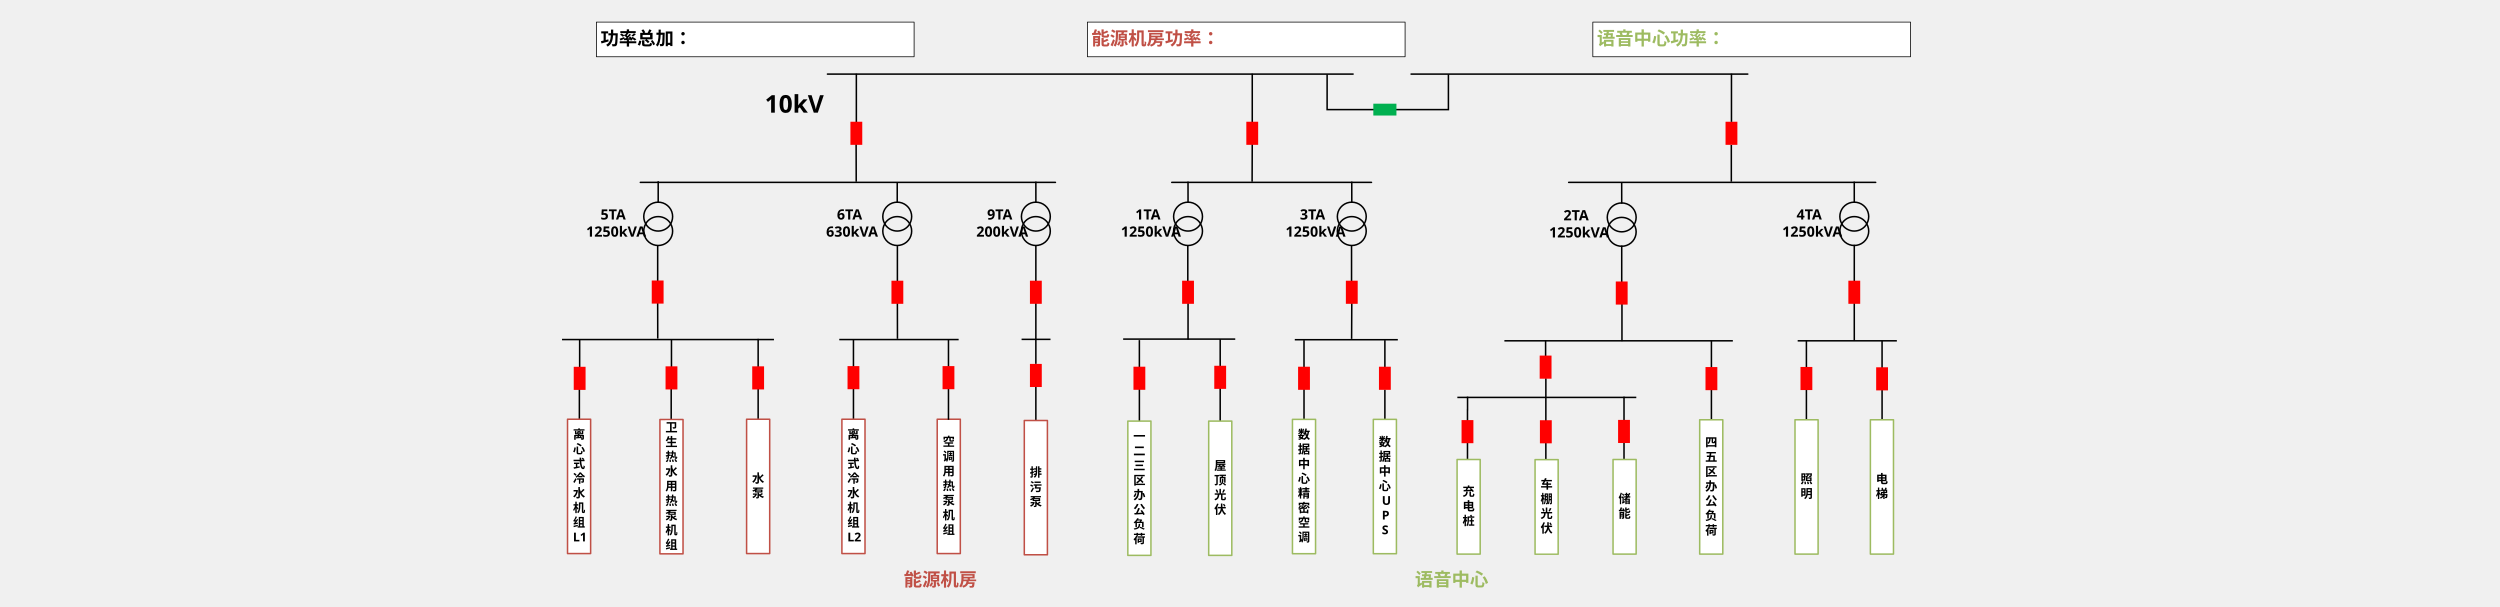
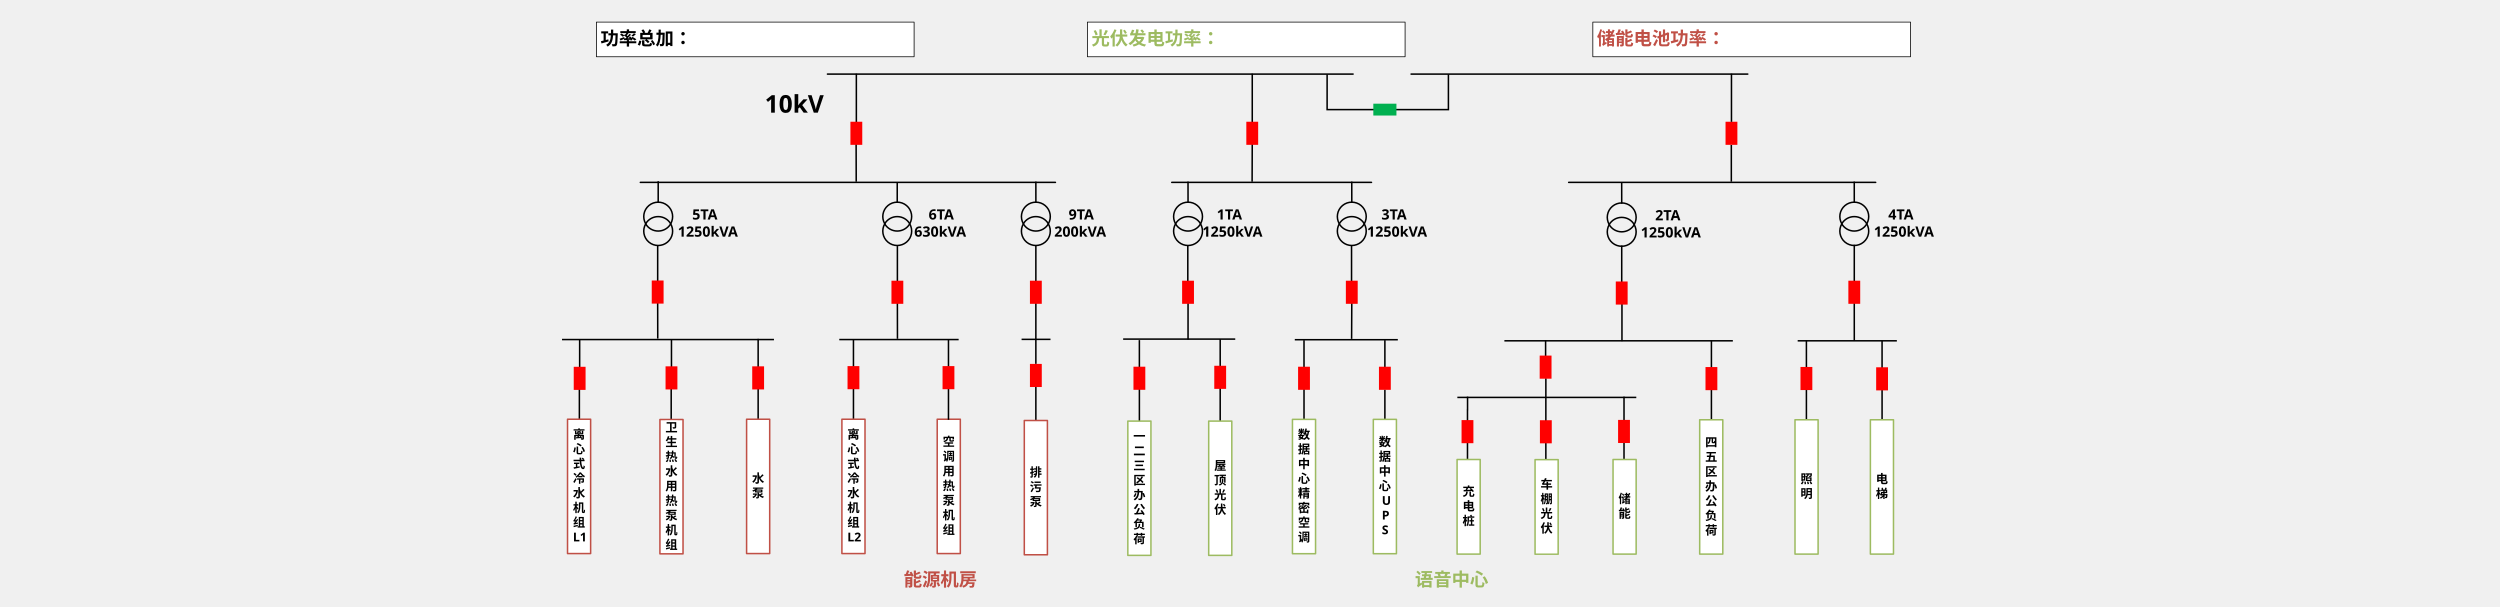
<svg xmlns="http://www.w3.org/2000/svg" width="3271.555" height="793.701" viewBox="0 0 2453.67 595.276" xml:space="preserve" color-interpolation-filters="sRGB" style="fill:none;fill-rule:evenodd;font-size:12px;overflow:visible;stroke-linecap:square;stroke-miterlimit:3">
  <style>
    .st1,.st2{stroke:#000;stroke-width:1.5}.st1{stroke-linecap:round;stroke-linejoin:round}.st2,.st3{fill:none}.st3{stroke:none;stroke-linecap:round;stroke-linejoin:round;stroke-width:.75}.st4{fill:#000;font-family:宋体;font-size:1.167em;font-weight:700}.st5{font-size:1em}.st6,.st8{stroke:#000;stroke-width:1.5}.st8{fill:#fff;stroke-linecap:round;stroke-linejoin:round;stroke-width:.75}.st10,.st11{fill:#c05046;font-family:微软雅黑;font-size:1.5em;font-weight:700}.st11{fill:#9dbb61}.st12,.st14{fill:red;stroke:none;stroke-linecap:round;stroke-linejoin:round;stroke-width:.75}.st14{fill:#fff;stroke:#c05046;stroke-width:1.5}.st15{fill:#fff;stroke:none;stroke-linecap:butt;stroke-width:7.2}.st16{fill:#000;font-family:宋体;font-size:1em;font-weight:700}.st17{fill:#fff;stroke:#9dbb61;stroke-linecap:round;stroke-linejoin:round;stroke-width:1.5}.st18{fill:#fff;stroke:none;stroke-linecap:butt}
  </style>
  <path d="M0 595.28h515.86" class="st1" transform="translate(812.126 -522.567)" id="shape38-1" />
  <path d="M0 595.28h330.4" class="st1" transform="translate(1384.96 -522.567)" id="shape39-4" />
  <path d="M0 595.28h407.38" class="st1" transform="translate(628.481 -416.268)" id="shape64-7" />
  <path d="M0 595.28h196" class="st1" transform="translate(1150.06 -416.268)" id="shape65-10" />
  <path d="M0 595.28h301.28" class="st1" transform="translate(1539.62 -416.268)" id="shape66-13" />
  <g id="group75-16" transform="translate(631.819 -354.331)">
    <path d="M1.95 574.01a14.173 14.124-180 1 0 24.45 0 14.17 14.12-180 1 0-24.45 0Z" class="st2" id="shape76-17" />
    <path d="M0 588.19a14.219 14.17-180 0 0 24.63 0 14.219 14.17-180 0 0-24.63 0Z" class="st2" transform="translate(1.86 -14.18)" id="shape77-19" />
  </g>
  <g id="group78-21" transform="translate(866.429 -354.331)">
    <path d="M1.95 574.01a14.173 14.124-180 1 0 24.45 0 14.17 14.12-180 1 0-24.45 0Z" class="st2" id="shape79-22" />
    <path d="M0 588.19a14.219 14.17-180 0 0 24.63 0 14.219 14.17-180 0 0-24.63 0Z" class="st2" transform="translate(1.86 -14.18)" id="shape80-24" />
  </g>
  <g id="group81-26" transform="translate(1002.49 -354.331)">
    <path d="M1.95 574.01a14.173 14.124-180 1 0 24.45 0 14.17 14.12-180 1 0-24.45 0Z" class="st2" id="shape82-27" />
    <path d="M0 588.19a14.219 14.17-180 0 0 24.63 0 14.219 14.17-180 0 0-24.63 0Z" class="st2" transform="translate(1.86 -14.18)" id="shape83-29" />
  </g>
  <g id="group84-31" transform="translate(1151.85 -354.331)">
    <path d="M1.95 574.01a14.173 14.124-180 1 0 24.45 0 14.17 14.12-180 1 0-24.45 0Z" class="st2" id="shape85-32" />
    <path d="M0 588.19a14.219 14.17-180 0 0 24.63 0 14.219 14.17-180 0 0-24.63 0Z" class="st2" transform="translate(1.86 -14.18)" id="shape86-34" />
  </g>
  <g id="group87-36" transform="translate(1312.56 -354.331)">
    <path d="M1.95 574.01a14.173 14.124-180 1 0 24.45 0 14.17 14.12-180 1 0-24.45 0Z" class="st2" id="shape88-37" />
    <path d="M0 588.19a14.219 14.17-180 0 0 24.63 0 14.219 14.17-180 0 0-24.63 0Z" class="st2" transform="translate(1.86 -14.18)" id="shape89-39" />
  </g>
  <g id="group90-41" transform="translate(1577.48 -353.57)">
    <path d="M1.95 574.01a14.173 14.124-180 1 0 24.45 0 14.17 14.12-180 1 0-24.45 0Z" class="st2" id="shape91-42" />
    <path d="M0 588.19a14.219 14.17-180 0 0 24.63 0 14.219 14.17-180 0 0-24.63 0Z" class="st2" transform="translate(1.86 -14.18)" id="shape92-44" />
  </g>
  <g id="group93-46" transform="translate(1805.74 -354.331)">
    <path d="M1.95 574.01a14.173 14.124-180 1 0 24.45 0 14.17 14.12-180 1 0-24.45 0Z" class="st2" id="shape94-47" />
    <path d="M0 588.19a14.219 14.17-180 0 0 24.63 0 14.219 14.17-180 0 0-24.63 0Z" class="st2" transform="translate(1.86 -14.18)" id="shape95-49" />
  </g>
  <g id="shape150-51" transform="translate(571.158 -365.591)">
    <path class="st3" d="M0 575.276h57.575v20H0z" />
-     <text x="18.21" y="581.08" class="st4">5TA <tspan x="4.1" dy="1.2em" class="st5">1250kVA</tspan>
+     <text x="108.21" y="581.08" class="st4">5TA <tspan x="94.1" dy="1.2em" class="st5">1250kVA</tspan>
    </text>
  </g>
  <path d="M0 595.28h206.52" class="st6" transform="translate(552.351 -262.018)" id="shape151-55" />
  <path d="M7.09 595.28v-29.79" class="st6" transform="translate(561.543 -183.804)" id="shape154-58" />
  <path d="M0 595.28h115.65" class="st6" transform="translate(824.477 -262.018)" id="shape159-61" />
  <g id="shape167-64" transform="translate(803.178 -365.591)">
    <path class="st3" d="M0 575.276h57.575v20H0z" />
-     <text x="18.21" y="581.08" class="st4">6TA <tspan x="7.62" dy="1.2em" class="st5">630kVA</tspan>
+     <text x="108.21" y="581.08" class="st4">6TA <tspan x="94.1" dy="1.2em" class="st5">630kVA</tspan>
    </text>
  </g>
  <g id="shape168-68" transform="translate(950.583 -365.591)">
    <path class="st3" d="M0 575.276h57.575v20H0z" />
-     <text x="18.21" y="581.08" class="st4">9TA <tspan x="7.62" dy="1.2em" class="st5">200kVA</tspan>
+     <text x="98.21" y="581.08" class="st4">9TA <tspan x="84.1" dy="1.2em" class="st5">200kVA</tspan>
    </text>
  </g>
  <g id="shape169-72" transform="translate(698.74 -481.89)">
    <path class="st3" d="M0 575.276h152v20H0z" />
    <text x="51.81" y="592.48" style="fill:#000;font-family:宋体;font-size:2em;font-weight:700">10kV</text>
  </g>
  <g id="shape172-75" transform="translate(1096.02 -365.591)">
    <path class="st3" d="M0 575.276h57.575v20H0z" />
-     <text x="18.21" y="581.08" class="st4">1TA <tspan x="4.1" dy="1.2em" class="st5">1250kVA</tspan>
+     <text x="98.21" y="581.08" class="st4">1TA <tspan x="84.1" dy="1.2em" class="st5">1250kVA</tspan>
    </text>
  </g>
  <g id="shape173-79" transform="translate(1257.61 -365.591)">
    <path class="st3" d="M0 575.276h57.575v20H0z" />
-     <text x="18.21" y="581.08" class="st4">3TA <tspan x="4.1" dy="1.2em" class="st5">1250kVA</tspan>
+     <text x="98.21" y="581.08" class="st4">3TA <tspan x="84.1" dy="1.2em" class="st5">1250kVA</tspan>
    </text>
  </g>
  <g id="shape174-83" transform="translate(1516.28 -364.83)">
    <path class="st3" d="M0 575.276h57.575v20H0z" />
-     <text x="18.21" y="581.08" class="st4">2TA <tspan x="4.1" dy="1.2em" class="st5">1250kVA</tspan>
+     <text x="108.21" y="581.08" class="st4">2TA <tspan x="94.1" dy="1.2em" class="st5">1250kVA</tspan>
    </text>
  </g>
  <g id="shape175-87" transform="translate(1745.05 -365.591)">
    <path class="st3" d="M0 575.276h57.575v20H0z" />
-     <text x="18.21" y="581.08" class="st4">4TA <tspan x="4.1" dy="1.2em" class="st5">1250kVA</tspan>
+     <text x="108.21" y="581.08" class="st4">4TA <tspan x="94.1" dy="1.2em" class="st5">1250kVA</tspan>
    </text>
  </g>
  <path d="M0 595.28h99.62" class="st6" transform="translate(1271.54 -261.869)" id="shape179-91" />
  <path d="M0 595.28h95.84" class="st6" transform="translate(1765.11 -260.787)" id="shape185-94" />
  <path d="M7.09 595.28v-19.85" class="st6" transform="translate(638.906 -396.85)" id="shape190-97" />
  <path d="m7.08 595.28.01-18.57" class="st6" transform="translate(873.518 -396.85)" id="shape191-100" />
  <path d="m-7.07 595.28-.03-19.42" class="st6" transform="translate(1023.76 -396.85)" id="shape192-103" />
  <path d="m-7.07 595.28-.03-19.42" class="st6" transform="translate(1173.1 -396.85)" id="shape193-106" />
  <path d="m-7.07 595.28-.03-19.42" class="st6" transform="translate(1333.81 -396.85)" id="shape194-109" />
  <path d="m-7.07 595.28-.03-19.42" class="st6" transform="translate(1598.73 -396.09)" id="shape195-112" />
  <path d="m-7.07 595.28-.03-19.42" class="st6" transform="translate(1826.99 -396.85)" id="shape196-115" />
  <g id="shape200-118" transform="translate(585.354 -539.575)">
    <path class="st8" d="M0 561.26h311.811v34.016H0z" />
    <text x="4" y="583.67" style="fill:#000;font-family:微软雅黑;font-size:1.5em;font-weight:700">功率总加：</text>
  </g>
  <g id="shape203-121" transform="translate(882.992 -8.504)">
    <path class="st3" d="M0 561.26h154.205v34.016H0z" />
    <text x="4" y="583.67" class="st10">能源机房</text>
  </g>
  <g id="shape204-124" transform="translate(1384.72 -8.504)">
    <path class="st3" d="M0 561.26h154.205v34.016H0z" />
    <text x="4" y="583.67" class="st11">语音中心</text>
  </g>
  <path d="M7.09 595.28v-46.41" class="st6" transform="translate(833.392 -475.795)" id="shape206-127" />
  <path d="m-7.04 595.28-.09-35.44" class="st6" transform="translate(847.386 -417.685)" id="shape209-130" />
-   <path class="st12" id="meter121" transform="translate(1693.56 -453.118)" d="M0 572.598h11.622v22.677H0z" />
+   <g id="group-meter121" transform="translate(1693.56 -453.118)">
+     <path class="st12" id="meter121" d="M0 572.598h11.622v22.677H0z" />
+   </g>
  <path d="M7.09 595.28v-45.74" class="st6" transform="translate(1692.29 -476.467)" id="shape211-135" />
  <path d="M7.09 595.28v-34.54" class="st6" transform="translate(1692.15 -417.685)" id="shape212-138" />
  <path d="M7.09 595.28v-46.41" class="st6" transform="translate(1221.96 -475.795)" id="shape214-141" />
  <path d="m7.02 595.28.13-35.44" class="st6" transform="translate(1221.89 -417.685)" id="shape215-144" />
  <g id="shape216-147" transform="translate(1563.31 -539.575)">
    <path class="st8" d="M0 561.26h311.811v34.016H0z" />
-     <text x="4" y="583.67" class="st11">语音中心功率：</text>
+     <text x="4" y="583.67" class="st10">储能电池功率：</text>
  </g>
  <g id="shape217-150" transform="translate(1067.24 -539.575)">
    <path class="st8" d="M0 561.26h311.811v34.016H0z" />
-     <text x="4" y="583.67" class="st10">能源机房功率：</text>
+     <text x="4" y="583.67" class="st11">光伏发电功率：</text>
  </g>
  <path d="M7.09 595.28v-33.25" class="st6" transform="translate(638.395 -319.971)" id="shape221-153" />
  <path d="m-7.05 595.28-.07-33.57" class="st6" transform="translate(652.6 -263.723)" id="shape222-156" />
  <path d="M7.09 595.28v-33.25" class="st6" transform="translate(873.668 -319.768)" id="shape224-159" />
  <path d="m-7.05 595.28-.07-33.57" class="st6" transform="translate(887.873 -263.521)" id="shape225-162" />
  <path d="M7.09 595.28V480.91" class="st6" transform="translate(1009.57 -238.887)" id="shape227-165" />
  <path d="M7.09 595.28v-33.57" class="st6" transform="translate(1009.57 -181.865)" id="shape228-168" />
  <path d="M7.09 595.28v-34.23" class="st6" transform="translate(1319.41 -319.768)" id="shape230-171" />
  <path d="m7 595.28.17-33.66" class="st6" transform="translate(1319.56 -263.436)" id="shape231-174" />
  <path d="M7.09 595.28v-33.34" class="st6" transform="translate(1158.7 -319.768)" id="shape233-177" />
  <path d="M7.09 595.28v-34.33" class="st6" transform="translate(1158.94 -262.764)" id="shape234-180" />
  <path d="M7.09 595.28v-34.57" class="st6" transform="translate(1584.57 -319.007)" id="shape236-183" />
  <path d="M7.09 595.28v-35.12" class="st6" transform="translate(1584.81 -261.21)" id="shape237-186" />
  <path d="M7.09 595.28v-34.57" class="st6" transform="translate(1812.83 -319.768)" id="shape239-189" />
  <path d="m-7.08 595.28-.02-35.6" class="st6" transform="translate(1827.01 -261.496)" id="shape240-192" />
  <path d="M0 595.28h-45.35V561.4" class="st6" transform="translate(1347.87 -487.701)" id="shape245-195" />
  <path d="M0 595.28h51.02V561.4" class="st6" transform="translate(1370.55 -487.701)" id="shape246-198" />
  <path style="fill:#00b050;stroke:none;stroke-linecap:round;stroke-linejoin:round;stroke-width:.75" id="shape244-201" transform="rotate(90 920.693 1022.457)" d="M0 572.598h11.622v22.677H0z" />
-   <path class="st12" id="meter112" transform="translate(1223.23 -453.118)" d="M0 572.598h11.622v22.677H0z" />
-   <path class="st12" id="meter111" transform="translate(834.662 -453.118)" d="M0 572.598h11.622v22.677H0z" />
-   <path class="st12" id="meter401" transform="translate(639.665 -297.294)" d="M0 572.598h11.622v22.677H0z" />
-   <path class="st12" id="meter402" transform="translate(874.938 -297.091)" d="M0 572.598h11.622v22.677H0z" />
+   <g id="group-meter112" transform="translate(1223.23 -453.118)">
+     <path class="st12" id="meter112" d="M0 572.598h11.622v22.677H0z" />
+   </g>
+   <g id="group-meter111" transform="translate(834.662 -453.118)">
+     <path class="st12" id="meter111" d="M0 572.598h11.622v22.677H0z" />
+   </g>
+   <g id="group-meter401" transform="translate(639.665 -297.294)">
+     <path class="st12" id="meter401" d="M0 572.598h11.622v22.677H0z" />
+   </g>
+   <g id="group-meter402" transform="translate(874.938 -297.091)">
+     <path class="st12" id="meter402" d="M0 572.598h11.622v22.677H0z" />
+   </g>
  <g id="shape146-211" transform="translate(557.008 -51.993)">
    <path class="st14" d="M0 463.465h22.677v131.811H0z" />
    <path class="st15" d="M5.292 471.77h12.094v115.2H5.292z" />
    <text x="5.32" y="482.57" class="st16">离<tspan x="5.32" dy="1.2em" class="st5">心</tspan>
      <tspan x="5.32" dy="1.2em" class="st5">式</tspan>
      <tspan x="5.32" dy="1.2em" class="st5">冷</tspan>
      <tspan x="5.32" dy="1.2em" class="st5">水</tspan>
      <tspan x="5.32" dy="1.2em" class="st5">机</tspan>
      <tspan x="5.32" dy="1.2em" class="st5">组</tspan>
      <tspan x="5.29" dy="1.2em" class="st5">L1</tspan>
    </text>
  </g>
  <g id="shape164-222" transform="translate(919.843 -51.993)">
    <path class="st14" d="M0 463.465h22.677v131.811H0z" />
    <path class="st15" d="M5.315 478.97h12.047v100.8H5.315z" />
    <text x="5.32" y="489.77" class="st16">空<tspan x="5.32" dy="1.2em" class="st5">调</tspan>
      <tspan x="5.32" dy="1.2em" class="st5">用</tspan>
      <tspan x="5.32" dy="1.2em" class="st5">热</tspan>
      <tspan x="5.32" dy="1.2em" class="st5">泵</tspan>
      <tspan x="5.32" dy="1.2em" class="st5">机</tspan>
      <tspan x="5.32" dy="1.2em" class="st5">组</tspan>
    </text>
  </g>
  <g id="shape170-232" transform="translate(1005.32 -50.763)">
    <path class="st14" d="M0 463.465h22.677v131.811H0z" />
    <path class="st15" d="M5.315 507.77h12.047v43.2H5.315z" />
    <text x="5.32" y="518.57" class="st16">排<tspan x="5.32" dy="1.2em" class="st5">污</tspan>
      <tspan x="5.32" dy="1.2em" class="st5">泵</tspan>
    </text>
  </g>
-   <path class="st12" id="meter431" transform="translate(1010.85 -215.433)" d="M0 572.598h11.622v22.677H0z" />
-   <path class="st12" id="meter404" transform="translate(1160.21 -297.091)" d="M0 572.598h11.622v22.677H0z" />
-   <path class="st12" id="meter405" transform="translate(1320.92 -297.091)" d="M0 572.598h11.622v22.677H0z" />
-   <path class="st12" id="meter407" transform="translate(1814.11 -297.091)" d="M0 572.598h11.622v22.677H0z" />
-   <path class="st12" id="meter406" transform="translate(1585.84 -296.33)" d="M0 572.598h11.622v22.677H0z" />
+   <g id="group-meter431" transform="translate(1010.85 -215.433)">
+     <path class="st12" id="meter431" d="M0 572.598h11.622v22.677H0z" />
+   </g>
+   <g id="group-meter404" transform="translate(1160.21 -297.091)">
+     <path class="st12" id="meter404" d="M0 572.598h11.622v22.677H0z" />
+   </g>
+   <g id="group-meter405" transform="translate(1320.92 -297.091)">
+     <path class="st12" id="meter405" d="M0 572.598h11.622v22.677H0z" />
+   </g>
+   <g id="group-meter407" transform="translate(1814.11 -297.091)">
+     <path class="st12" id="meter407" d="M0 572.598h11.622v22.677H0z" />
+   </g>
+   <g id="group-meter406" transform="translate(1585.84 -296.33)">
+     <path class="st12" id="meter406" d="M0 572.598h11.622v22.677H0z" />
+   </g>
  <path d="M0 595.28h108.53" class="st6" transform="translate(1103.08 -262.466)" id="shape247-248" />
  <path d="M0 595.28h222.72" class="st6" transform="translate(1477.26 -260.787)" id="shape254-251" />
  <path d="M-7.09 595.28v-25.69" class="st6" transform="translate(576 -235.276)" id="shape260-254" />
-   <path class="st12" id="meter411" transform="translate(563.102 -212.598)" d="M0 572.598h11.622v22.677H0z" />
+   <g id="group-meter411" transform="translate(563.102 -212.598)">
+     <path class="st12" id="meter411" d="M0 572.598h11.622v22.677H0z" />
+   </g>
  <path d="M7.09 595.28v-29.79" class="st6" transform="translate(651.662 -184.252)" id="shape261-259" />
  <path d="M-7.09 595.28v-25.69" class="st6" transform="translate(666.118 -235.723)" id="shape262-262" />
-   <path class="st12" id="meter412" transform="translate(653.221 -213.046)" d="M0 572.598h11.622v22.677H0z" />
+   <g id="group-meter412" transform="translate(653.221 -213.046)">
+     <path class="st12" id="meter412" d="M0 572.598h11.622v22.677H0z" />
+   </g>
  <g id="shape157-267" transform="translate(647.693 -51.71)">
    <path class="st14" d="M0 463.465h22.677v131.811H0z" />
    <path class="st15" d="M5.315 464.57h12.047v129.6H5.315z" />
    <text x="5.32" y="475.37" class="st16">卫<tspan x="5.32" dy="1.2em" class="st5">生</tspan>
      <tspan x="5.32" dy="1.2em" class="st5">热</tspan>
      <tspan x="5.32" dy="1.2em" class="st5">水</tspan>
      <tspan x="5.32" dy="1.2em" class="st5">用</tspan>
      <tspan x="5.32" dy="1.2em" class="st5">热</tspan>
      <tspan x="5.32" dy="1.2em" class="st5">泵</tspan>
      <tspan x="5.32" dy="1.2em" class="st5">机</tspan>
      <tspan x="5.32" dy="1.2em" class="st5">组</tspan>
    </text>
  </g>
  <path d="M7.09 595.28v-31.31" class="st6" transform="translate(737.008 -183.804)" id="shape264-279" />
  <path d="M7.09 595.28v-26.26" class="st6" transform="translate(737.008 -235.723)" id="shape265-282" />
-   <path class="st12" id="meter413" transform="translate(738.284 -213.046)" d="M0 572.598h11.622v22.677H0z" />
+   <g id="group-meter413" transform="translate(738.284 -213.046)">
+     <path class="st12" id="meter413" d="M0 572.598h11.622v22.677H0z" />
+   </g>
  <g id="shape152-287" transform="translate(732.756 -51.993)">
    <path class="st14" d="M0 463.465h22.677v131.811H0z" />
    <path class="st15" d="M5.315 514.97h12.047v28.8H5.315z" />
    <text x="5.32" y="525.77" class="st16">水<tspan x="5.32" dy="1.2em" class="st5">泵</tspan>
    </text>
  </g>
  <path d="M7.09 595.28v-31.31" class="st6" transform="translate(830.551 -184.033)" id="shape267-292" />
  <path d="M-7.09 595.28v-25.85" class="st6" transform="translate(844.724 -235.952)" id="shape268-295" />
-   <path class="st12" id="meter421" transform="translate(831.827 -213.275)" d="M0 572.598h11.622v22.677H0z" />
+   <g id="group-meter421" transform="translate(831.827 -213.275)">
+     <path class="st12" id="meter421" d="M0 572.598h11.622v22.677H0z" />
+   </g>
  <g id="shape163-300" transform="translate(826.299 -51.993)">
    <path class="st14" d="M0 463.465h22.677v131.811H0z" />
    <path class="st15" d="M5.292 471.77h12.094v115.2H5.292z" />
    <text x="5.32" y="482.57" class="st16">离<tspan x="5.32" dy="1.2em" class="st5">心</tspan>
      <tspan x="5.32" dy="1.2em" class="st5">式</tspan>
      <tspan x="5.32" dy="1.2em" class="st5">冷</tspan>
      <tspan x="5.32" dy="1.2em" class="st5">水</tspan>
      <tspan x="5.32" dy="1.2em" class="st5">机</tspan>
      <tspan x="5.32" dy="1.2em" class="st5">组</tspan>
      <tspan x="5.29" dy="1.2em" class="st5">L2</tspan>
    </text>
  </g>
  <path d="M7.09 595.28v-31.31" class="st6" transform="translate(923.807 -184.033)" id="shape270-311" />
  <path d="M7.09 595.28V569.5" class="st6" transform="translate(923.807 -235.952)" id="shape271-314" />
-   <path class="st12" id="meter422" transform="translate(925.082 -213.275)" d="M0 572.598h11.622v22.677H0z" />
+   <g id="group-meter422" transform="translate(925.082 -213.275)">
+     <path class="st12" id="meter422" d="M0 572.598h11.622v22.677H0z" />
+   </g>
  <path d="M7.09 595.28v-30.94" class="st6" transform="translate(1111.18 -181.995)" id="shape273-319" />
  <path d="M-7.09 595.28v-25.34" class="st6" transform="translate(1125.35 -235.374)" id="shape274-322" />
-   <path class="st12" id="meter441" transform="translate(1112.46 -212.696)" d="M0 572.598h11.622v22.677H0z" />
+   <g id="group-meter441" transform="translate(1112.46 -212.696)">
+     <path class="st12" id="meter441" d="M0 572.598h11.622v22.677H0z" />
+   </g>
  <g id="shape171-327" transform="translate(1106.93 -50.184)">
    <path class="st17" d="M0 463.465h22.677v131.811H0z" />
    <path class="st18" d="M5.315 471.77h12.047v115.2H5.315z" />
    <text x="5.32" y="482.57" class="st16">一<tspan x="5.32" dy="1.2em" class="st5">二</tspan>
      <tspan x="5.32" dy="1.2em" class="st5">三</tspan>
      <tspan x="5.32" dy="1.2em" class="st5">区</tspan>
      <tspan x="5.32" dy="1.2em" class="st5">办</tspan>
      <tspan x="5.32" dy="1.2em" class="st5">公</tspan>
      <tspan x="5.32" dy="1.2em" class="st5">负</tspan>
      <tspan x="5.32" dy="1.2em" class="st5">荷</tspan>
    </text>
  </g>
  <path d="M7.09 595.28v-30.94" class="st6" transform="translate(1190.49 -182.91)" id="shape276-338" />
  <path d="M-7.09 595.28v-25.34" class="st6" transform="translate(1204.67 -236.288)" id="shape277-341" />
-   <path class="st12" id="meter442" transform="translate(1191.77 -213.611)" d="M0 572.598h11.622v22.677H0z" />
+   <g id="group-meter442" transform="translate(1191.77 -213.611)">
+     <path class="st12" id="meter442" d="M0 572.598h11.622v22.677H0z" />
+   </g>
+ 修改点说
  <g id="shape250-346" transform="translate(1186.3 -50.184)">
    <path class="st17" d="M0 463.465h22.677v131.811H0z" />
    <path class="st18" d="M5.315 500.57h12.047v57.6H5.315z" />
    <text x="5.32" y="511.37" class="st16">屋<tspan x="5.32" dy="1.2em" class="st5">顶</tspan>
      <tspan x="5.32" dy="1.2em" class="st5">光</tspan>
      <tspan x="5.32" dy="1.2em" class="st5">伏</tspan>
    </text>
  </g>
  <path d="M7.09 595.28v-30.94" class="st6" transform="translate(1272.76 -181.966)" id="shape279-353" />
  <path d="M-7.09 595.28v-25.34" class="st6" transform="translate(1286.93 -235.344)" id="shape280-356" />
-   <path class="st12" id="meter451" transform="translate(1274.03 -212.667)" d="M0 572.598h11.622v22.677H0z" />
+   <g id="group-meter451" transform="translate(1274.03 -212.667)">
+     <path class="st12" id="meter451" d="M0 572.598h11.622v22.677H0z" />
+   </g>
  <g id="shape180-361" transform="translate(1268.5 -51.844)">
    <path class="st17" d="M0 463.465h22.677v131.811H0z" />
    <path class="st18" d="M5.315 471.77h12.047v115.2H5.315z" />
    <text x="5.32" y="482.57" class="st16">数<tspan x="5.32" dy="1.2em" class="st5">据</tspan>
      <tspan x="5.32" dy="1.2em" class="st5">中</tspan>
      <tspan x="5.32" dy="1.2em" class="st5">心</tspan>
      <tspan x="5.32" dy="1.2em" class="st5">精</tspan>
      <tspan x="5.32" dy="1.2em" class="st5">密</tspan>
      <tspan x="5.32" dy="1.2em" class="st5">空</tspan>
      <tspan x="5.32" dy="1.2em" class="st5">调</tspan>
    </text>
  </g>
  <path d="M7.09 595.28V566.9" class="st6" transform="translate(1352.13 -183.655)" id="shape282-372" />
  <path d="M7.09 595.28V569.9" class="st6" transform="translate(1352.13 -235.344)" id="shape283-375" />
-   <path class="st12" id="meter452" transform="translate(1353.4 -212.667)" d="M0 572.598h11.622v22.677H0z" />
+   <g id="group-meter452" transform="translate(1353.4 -212.667)">
+     <path class="st12" id="meter452" d="M0 572.598h11.622v22.677H0z" />
+   </g>
  <g id="shape181-380" transform="translate(1347.87 -51.844)">
    <path class="st17" d="M0 463.465h22.677v131.811H0z" />
    <path class="st15" d="M5.315 478.97h12.047v100.801H5.315z" />
    <text x="5.32" y="489.77" class="st16">数<tspan x="5.32" dy="1.2em" class="st5">据</tspan>
      <tspan x="5.32" dy="1.2em" class="st5">中</tspan>
      <tspan x="5.32" dy="1.2em" class="st5">心</tspan>
      <tspan x="8.32" dy="1.2em" class="st5">U</tspan>
      <tspan x="8.32" dy="1.2em" class="st5">P</tspan>
      <tspan x="8.32" dy="1.2em" class="st5">S</tspan>
    </text>
  </g>
  <path d="M7.09 595.28v-30.94" class="st6" transform="translate(1433.2 -143.317)" id="shape285-390" />
  <path d="M7.06 595.28v-10.16h.06v-12.11" class="st6" transform="translate(1433.23 -182.965)" id="shape286-393" />
-   <path class="st12" id="meter4611" transform="translate(1434.47 -160.288)" d="M0 572.598h11.622v22.677H0z" />
+   <g id="group-meter4611" transform="translate(1434.47 -160.288)">
+     <path class="st12" id="meter4611" d="M0 572.598h11.622v22.677H0z" />
+   </g>
  <g id="shape253-398" transform="translate(1430.08 -51.471)">
    <path class="st17" d="M0 502.463h22.677v92.812H0z" />
    <path class="st15" d="M5.315 527.269h12.047v43.2H5.315z" />
    <text x="5.32" y="538.07" class="st16">充<tspan x="5.32" dy="1.2em" class="st5">电</tspan>
      <tspan x="5.32" dy="1.2em" class="st5">桩</tspan>
    </text>
  </g>
  <path d="M7.09 595.28v-30.94" class="st6" transform="translate(1510.11 -143.191)" id="shape419-404" />
  <path d="M7.09 595.28v-21.26" class="st6" transform="translate(1510.11 -182.839)" id="shape420-407" />
-   <path class="st12" id="meter4612" transform="translate(1511.38 -160.162)" d="M0 572.598h11.622v22.677H0z" />
+   <g id="group-meter4612" transform="translate(1511.38 -160.162)">
+     <path class="st12" id="meter4612" d="M0 572.598h11.622v22.677H0z" />
+   </g>
  <g id="shape252-412" transform="translate(1506.61 -51.345)">
    <path class="st17" d="M0 502.463h22.677v92.812H0z" />
    <path class="st15" d="M5.315 520.069h12.047v57.6H5.315z" />
    <text x="5.32" y="530.87" class="st16">车<tspan x="5.32" dy="1.2em" class="st5">棚</tspan>
      <tspan x="5.32" dy="1.2em" class="st5">光</tspan>
      <tspan x="5.32" dy="1.2em" class="st5">伏</tspan>
    </text>
  </g>
  <path d="M7.09 595.28v-30.94" class="st6" transform="translate(1586.83 -143.504)" id="shape422-419" />
  <path d="M7.09 595.28V573.2" class="st6" transform="translate(1586.83 -183.152)" id="shape423-422" />
-   <path class="st12" id="meter4613" transform="translate(1588.1 -160.475)" d="M0 572.598h11.622v22.677H0z" />
+   <g id="group-meter4613" transform="translate(1588.1 -160.475)">
+     <path class="st12" id="meter4613" d="M0 572.598h11.622v22.677H0z" />
+   </g>
  <path d="M7.09 595.28v-30.94" class="st6" transform="translate(1672.61 -181.641)" id="shape425-427" />
  <path d="M-7.09 595.28v-25.34" class="st6" transform="translate(1686.79 -235.019)" id="shape426-430" />
-   <path class="st12" id="meter462" transform="translate(1673.89 -212.342)" d="M0 572.598h11.622v22.677H0z" />
+   <g id="group-meter462" transform="translate(1673.89 -212.342)">
+     <path class="st12" id="meter462" d="M0 572.598h11.622v22.677H0z" />
+   </g>
  <g id="shape251-435" transform="translate(1583.15 -51.471)">
    <path class="st17" d="M0 502.463h22.677v92.812H0z" />
    <path class="st15" d="M5.315 534.47h12.047v28.8H5.315z" />
    <text x="5.32" y="545.27" class="st16">储<tspan x="5.32" dy="1.2em" class="st5">能</tspan>
    </text>
  </g>
  <g id="shape177-440" transform="translate(1668.19 -51.471)">
    <path class="st17" d="M0 463.465h22.677v131.811H0z" />
    <path class="st15" d="M5.315 478.97h12.047v100.8H5.315z" />
    <text x="5.32" y="489.77" class="st16">四<tspan x="5.32" dy="1.2em" class="st5">五</tspan>
      <tspan x="5.32" dy="1.2em" class="st5">区</tspan>
      <tspan x="5.32" dy="1.2em" class="st5">办</tspan>
      <tspan x="5.32" dy="1.2em" class="st5">公</tspan>
      <tspan x="5.32" dy="1.2em" class="st5">负</tspan>
      <tspan x="5.32" dy="1.2em" class="st5">荷</tspan>
    </text>
  </g>
  <path d="M7.09 595.28v-30.94" class="st6" transform="translate(1765.84 -181.744)" id="shape428-450" />
  <path d="M7.09 595.28v-25.34" class="st6" transform="translate(1765.84 -235.122)" id="shape429-453" />
-   <path class="st12" id="meter471" transform="translate(1767.12 -212.445)" d="M0 572.598h11.622v22.677H0z" />
+   <g id="group-meter471" transform="translate(1767.12 -212.445)">
+     <path class="st12" id="meter471" d="M0 572.598h11.622v22.677H0z" />
+   </g>
  <path d="M7.09 595.28v-30.94" class="st6" transform="translate(1840.11 -181.417)" id="shape431-458" />
  <path d="M-7.09 595.28v-25.34" class="st6" transform="translate(1854.28 -234.796)" id="shape432-461" />
-   <path class="st12" id="meter472" transform="translate(1841.39 -212.118)" d="M0 572.598h11.622v22.677H0z" />
+   <g id="group-meter472" transform="translate(1841.39 -212.118)">
+     <path class="st12" id="meter472" d="M0 572.598h11.622v22.677H0z" />
+   </g>
  <g id="shape186-466" transform="translate(1761.73 -51.471)">
    <path class="st17" d="M0 463.465h22.677v131.811H0z" />
    <path class="st15" d="M5.315 514.97h12.047v28.8H5.315z" />
    <text x="5.32" y="525.77" class="st16">照<tspan x="5.32" dy="1.2em" class="st5">明</tspan>
    </text>
  </g>
  <g id="shape187-471" transform="translate(1835.72 -51.471)">
    <path class="st17" d="M0 463.465h22.677v131.811H0z" />
    <path class="st15" d="M5.315 514.97h12.047v28.8H5.315z" />
    <text x="5.32" y="525.77" class="st16">电<tspan x="5.32" dy="1.2em" class="st5">梯</tspan>
    </text>
  </g>
  <path d="M0 595.28h174.13" class="st6" transform="translate(1431.09 -205.232)" id="shape435-476" />
  <path d="M7.09 595.28V581" class="st6" transform="translate(1509.87 -246.278)" id="shape437-479" />
  <path d="M7.09 595.28V578.2" class="st6" transform="translate(1510.12 -206.236)" id="shape438-482" />
-   <path class="st12" id="meter461" transform="translate(1511.15 -223.601)" d="M0 572.598h11.622v22.677H0z" />
+   <g id="group-meter461" transform="translate(1511.15 -223.601)">
+     <path class="st12" id="meter461" d="M0 572.598h11.622v22.677H0z" />
+   </g>
  <path d="M0 595.28h26.87" class="st6" transform="translate(1003.4 -262.205)" id="shape440-487" />
-   <path class="st12" id="meter403" transform="translate(1010.85 -297.091)" d="M0 572.598h11.622v22.677H0z" />
+   <g id="group-meter403" transform="translate(1010.85 -297.091)">
+     <path class="st12" id="meter403" d="M0 572.598h11.622v22.677H0z" />
+   </g>
</svg>
